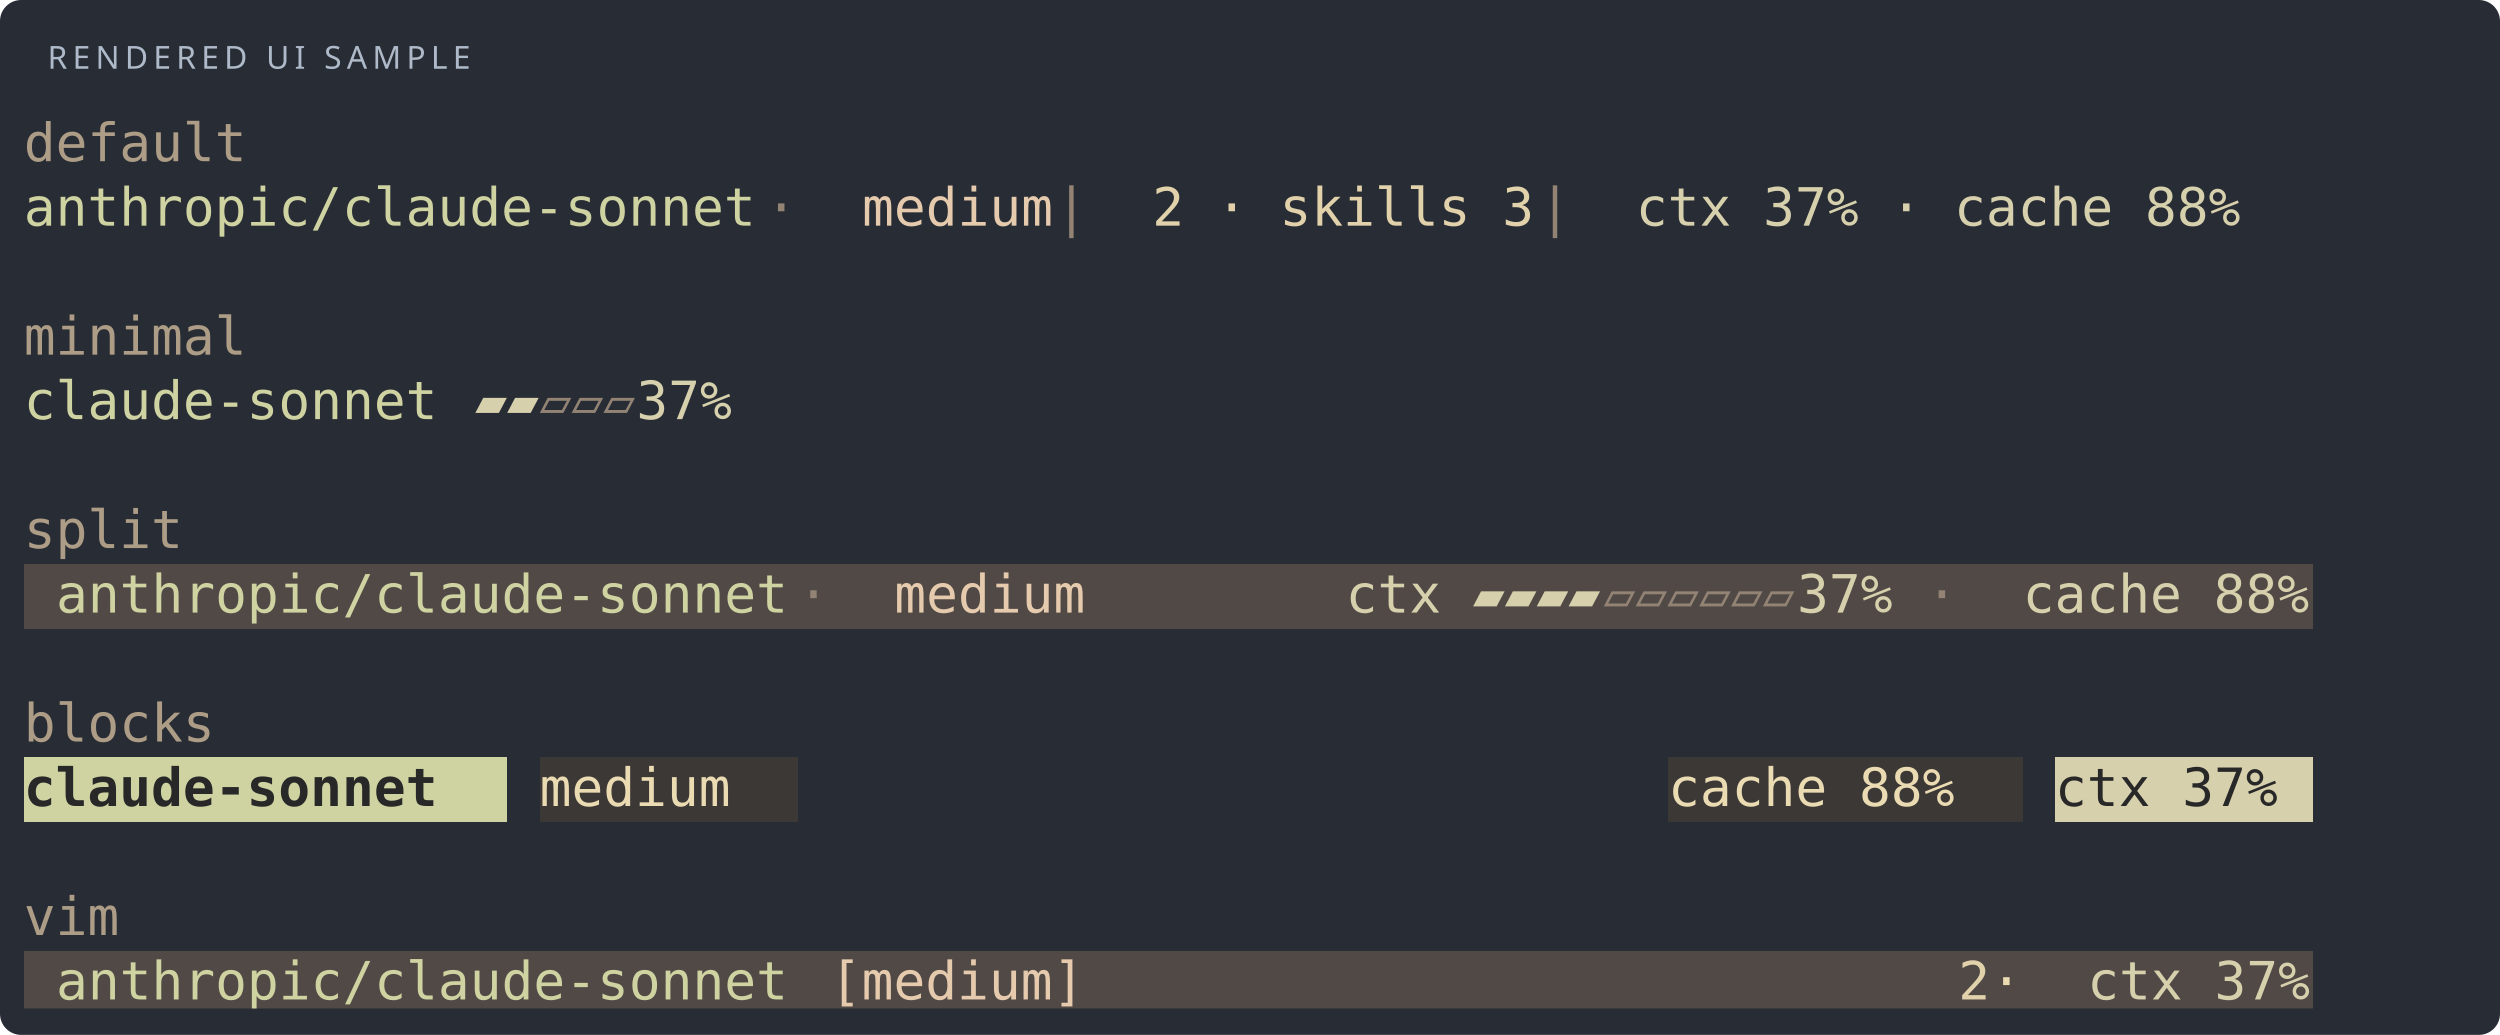
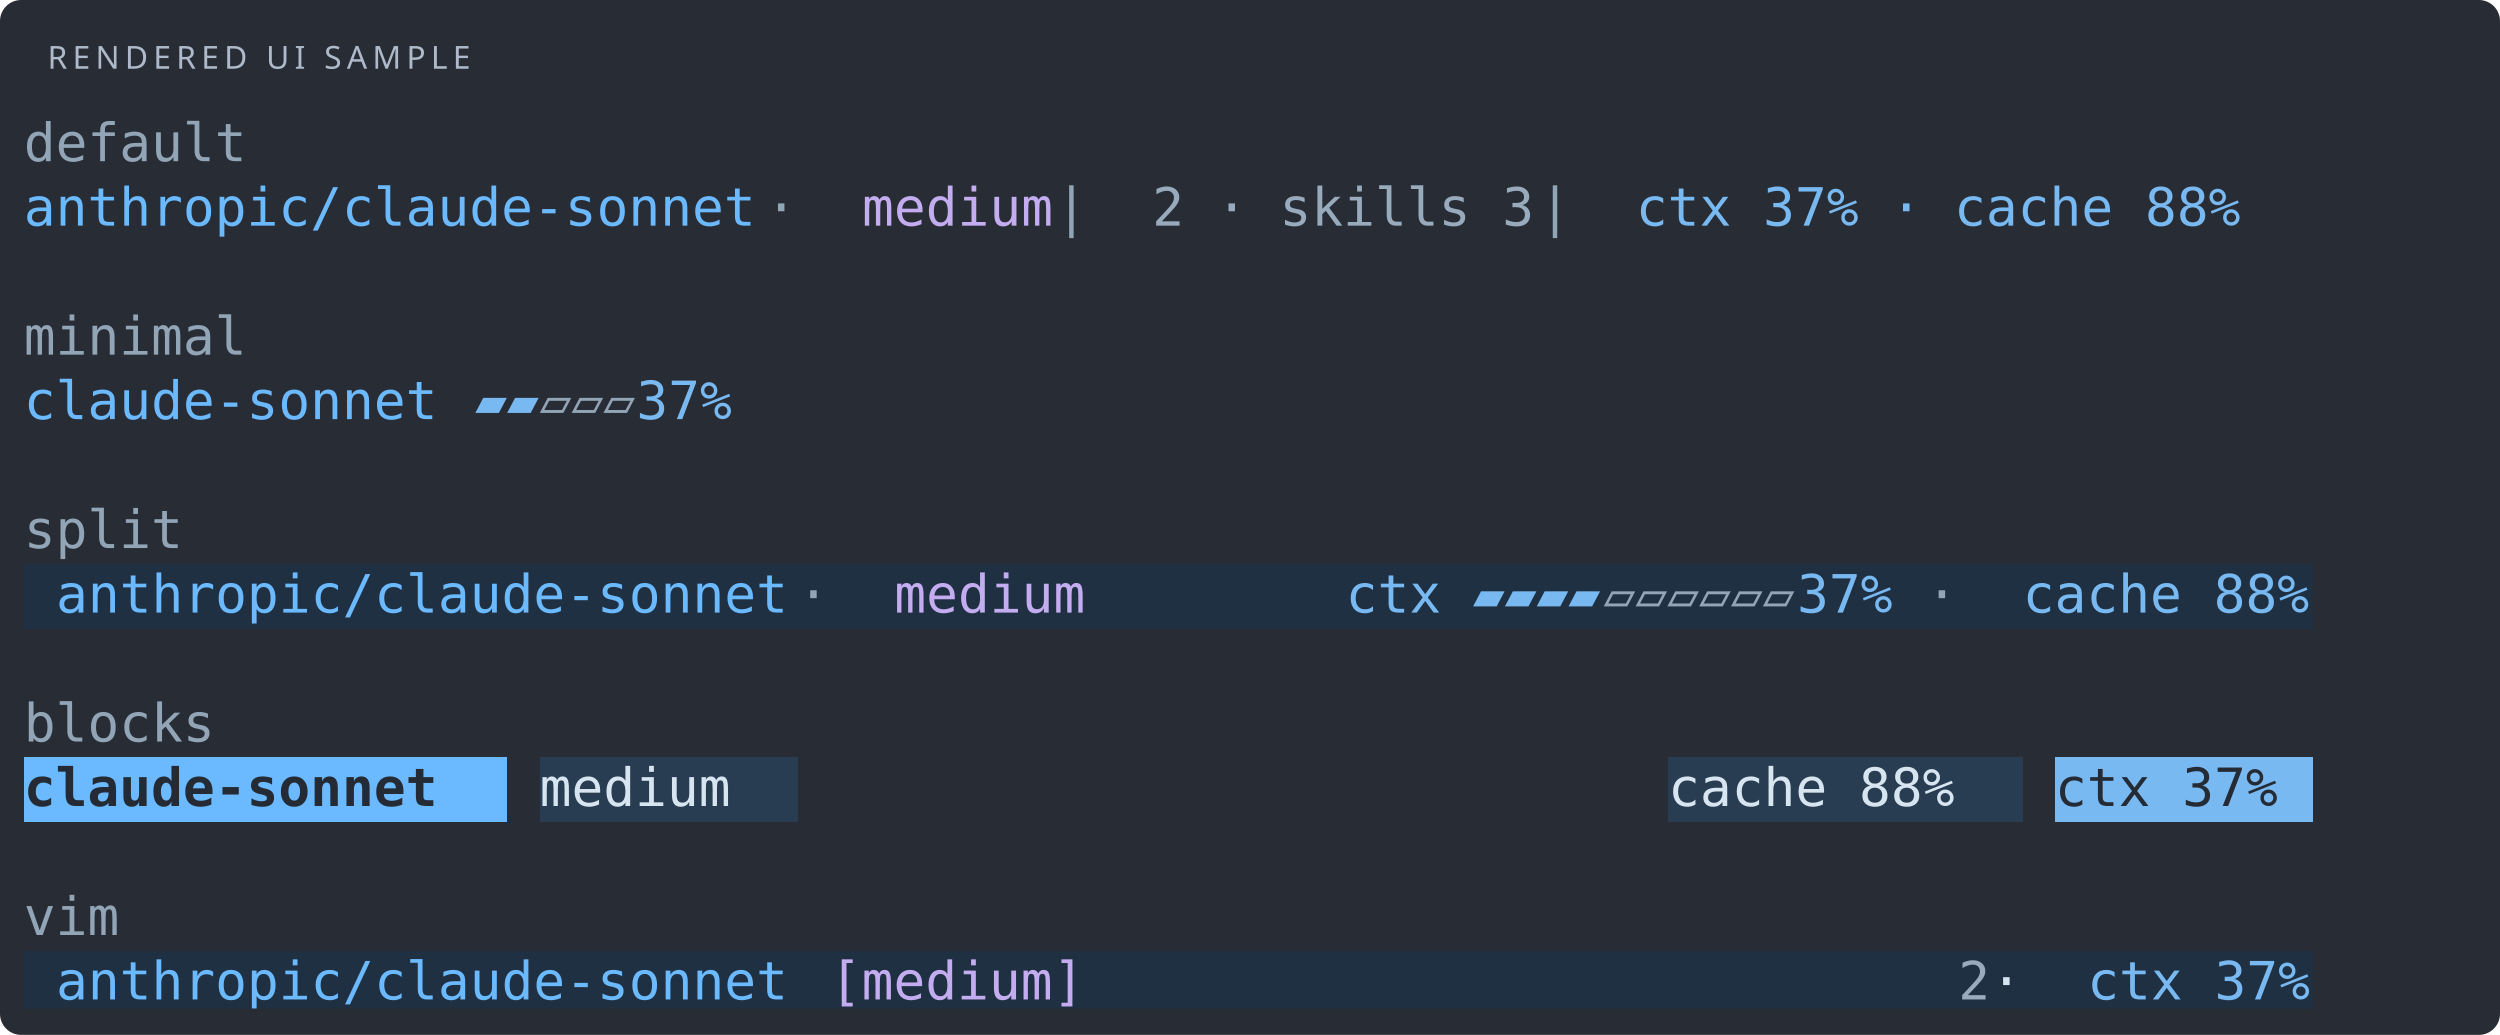
<svg xmlns="http://www.w3.org/2000/svg" viewBox="0 0 946 391.6">
  <style>
.appearance-statusbars-matrix {font-family:monospace;font-size:20px;line-height:24.4px}
- .appearance-statusbars-r1 { fill: #ad9d87 }
+ .appearance-statusbars-r1 { fill: #91a5b7 }
.appearance-statusbars-r2 { fill: #abb2bf }
- .appearance-statusbars-r3 { fill: #cfd3a2 }
- .appearance-statusbars-r4 { fill: #928374 }
- .appearance-statusbars-r5 { fill: #e6caad }
- .appearance-statusbars-r6 { fill: #e2d2ac }
- .appearance-statusbars-r7 { fill: #d6d0ad }
- .appearance-statusbars-r8 { fill: #ebdbb2 }
- .appearance-statusbars-r9 { fill: #282828;font-weight: bold }
- .appearance-statusbars-r10 { fill: #282828 }
+ .appearance-statusbars-r3 { fill: #6bb9ff }
+ .appearance-statusbars-r4 { fill: #c4acf0 }
+ .appearance-statusbars-r5 { fill: #98abbd }
+ .appearance-statusbars-r6 { fill: #79b9f2 }
+ .appearance-statusbars-r7 { fill: #d7e5f1 }
+ .appearance-statusbars-r8 { fill: #242b35;font-weight: bold }
+ .appearance-statusbars-r9 { fill: #242b35 }
</style>
  <defs>
    <clipPath id="appearance-statusbars-clip-terminal">
      <rect width="926.2" height="340.6" />
    </clipPath>
    <clipPath id="appearance-statusbars-line-0">
      <rect x="0" y="1.5" width="927.2" height="24.65" />
    </clipPath>
    <clipPath id="appearance-statusbars-line-1">
      <rect x="0" y="25.9" width="927.2" height="24.65" />
    </clipPath>
    <clipPath id="appearance-statusbars-line-2">
      <rect x="0" y="50.3" width="927.2" height="24.65" />
    </clipPath>
    <clipPath id="appearance-statusbars-line-3">
      <rect x="0" y="74.7" width="927.2" height="24.65" />
    </clipPath>
    <clipPath id="appearance-statusbars-line-4">
      <rect x="0" y="99.1" width="927.2" height="24.65" />
    </clipPath>
    <clipPath id="appearance-statusbars-line-5">
      <rect x="0" y="123.5" width="927.2" height="24.65" />
    </clipPath>
    <clipPath id="appearance-statusbars-line-6">
      <rect x="0" y="147.9" width="927.2" height="24.65" />
    </clipPath>
    <clipPath id="appearance-statusbars-line-7">
      <rect x="0" y="172.3" width="927.2" height="24.65" />
    </clipPath>
    <clipPath id="appearance-statusbars-line-8">
      <rect x="0" y="196.7" width="927.2" height="24.65" />
    </clipPath>
    <clipPath id="appearance-statusbars-line-9">
      <rect x="0" y="221.1" width="927.2" height="24.65" />
    </clipPath>
    <clipPath id="appearance-statusbars-line-10">
      <rect x="0" y="245.5" width="927.2" height="24.65" />
    </clipPath>
    <clipPath id="appearance-statusbars-line-11">
      <rect x="0" y="269.9" width="927.2" height="24.65" />
    </clipPath>
    <clipPath id="appearance-statusbars-line-12">
      <rect x="0" y="294.3" width="927.2" height="24.65" />
    </clipPath>
  </defs>
  <rect width="946" height="391.6" rx="8" fill="#282c34" />
  <text x="18" y="26" fill="#aebac9" font-family="sans-serif" font-size="12" letter-spacing="2">RENDERED UI SAMPLE</text>
  <g transform="translate(9, 41)" clip-path="url(#appearance-statusbars-clip-terminal)">
-     <rect fill="#504945" x="0" y="172.3" width="12.2" height="24.65" shape-rendering="crispEdges" />
-     <rect fill="#504945" x="12.2" y="172.3" width="280.6" height="24.65" shape-rendering="crispEdges" />
-     <rect fill="#504945" x="292.8" y="172.3" width="36.6" height="24.65" shape-rendering="crispEdges" />
-     <rect fill="#504945" x="329.4" y="172.3" width="73.2" height="24.65" shape-rendering="crispEdges" />
-     <rect fill="#504945" x="402.6" y="172.3" width="97.6" height="24.65" shape-rendering="crispEdges" />
-     <rect fill="#504945" x="500.2" y="172.3" width="97.6" height="24.65" shape-rendering="crispEdges" />
-     <rect fill="#504945" x="597.8" y="172.3" width="73.2" height="24.65" shape-rendering="crispEdges" />
-     <rect fill="#504945" x="671" y="172.3" width="48.8" height="24.65" shape-rendering="crispEdges" />
-     <rect fill="#504945" x="719.8" y="172.3" width="36.6" height="24.65" shape-rendering="crispEdges" />
-     <rect fill="#504945" x="756.4" y="172.3" width="109.8" height="24.65" shape-rendering="crispEdges" />
-     <rect fill="#cfd3a2" x="0" y="245.5" width="183" height="24.65" shape-rendering="crispEdges" />
-     <rect fill="#3c3836" x="195.2" y="245.5" width="97.6" height="24.65" shape-rendering="crispEdges" />
-     <rect fill="#3c3836" x="622.2" y="245.5" width="134.2" height="24.65" shape-rendering="crispEdges" />
-     <rect fill="#d6d0ad" x="768.6" y="245.5" width="97.6" height="24.65" shape-rendering="crispEdges" />
-     <rect fill="#504945" x="0" y="318.7" width="12.2" height="24.65" shape-rendering="crispEdges" />
-     <rect fill="#504945" x="12.2" y="318.7" width="280.6" height="24.65" shape-rendering="crispEdges" />
-     <rect fill="#504945" x="292.8" y="318.7" width="12.2" height="24.65" shape-rendering="crispEdges" />
-     <rect fill="#504945" x="305" y="318.7" width="97.6" height="24.65" shape-rendering="crispEdges" />
-     <rect fill="#504945" x="402.6" y="318.7" width="329.4" height="24.65" shape-rendering="crispEdges" />
-     <rect fill="#504945" x="732" y="318.7" width="12.2" height="24.65" shape-rendering="crispEdges" />
-     <rect fill="#504945" x="744.2" y="318.7" width="36.6" height="24.65" shape-rendering="crispEdges" />
-     <rect fill="#504945" x="780.8" y="318.7" width="85.4" height="24.65" shape-rendering="crispEdges" />
+     <rect fill="#1f3042" x="0" y="172.3" width="12.2" height="24.65" shape-rendering="crispEdges" />
+     <rect fill="#1f3042" x="12.2" y="172.3" width="280.6" height="24.65" shape-rendering="crispEdges" />
+     <rect fill="#1f3042" x="292.8" y="172.3" width="36.6" height="24.65" shape-rendering="crispEdges" />
+     <rect fill="#1f3042" x="329.4" y="172.3" width="73.2" height="24.65" shape-rendering="crispEdges" />
+     <rect fill="#1f3042" x="402.6" y="172.3" width="97.6" height="24.65" shape-rendering="crispEdges" />
+     <rect fill="#1f3042" x="500.2" y="172.3" width="97.6" height="24.65" shape-rendering="crispEdges" />
+     <rect fill="#1f3042" x="597.8" y="172.3" width="73.2" height="24.65" shape-rendering="crispEdges" />
+     <rect fill="#1f3042" x="671" y="172.3" width="48.8" height="24.65" shape-rendering="crispEdges" />
+     <rect fill="#1f3042" x="719.8" y="172.3" width="36.6" height="24.65" shape-rendering="crispEdges" />
+     <rect fill="#1f3042" x="756.4" y="172.3" width="109.8" height="24.65" shape-rendering="crispEdges" />
+     <rect fill="#6bb9ff" x="0" y="245.5" width="183" height="24.65" shape-rendering="crispEdges" />
+     <rect fill="#293d52" x="195.2" y="245.5" width="97.6" height="24.65" shape-rendering="crispEdges" />
+     <rect fill="#293d52" x="622.2" y="245.5" width="134.2" height="24.65" shape-rendering="crispEdges" />
+     <rect fill="#79b9f2" x="768.6" y="245.5" width="97.6" height="24.65" shape-rendering="crispEdges" />
+     <rect fill="#1f3042" x="0" y="318.7" width="12.2" height="24.65" shape-rendering="crispEdges" />
+     <rect fill="#1f3042" x="12.2" y="318.7" width="280.6" height="24.65" shape-rendering="crispEdges" />
+     <rect fill="#1f3042" x="292.8" y="318.7" width="12.2" height="24.65" shape-rendering="crispEdges" />
+     <rect fill="#1f3042" x="305" y="318.7" width="97.6" height="24.65" shape-rendering="crispEdges" />
+     <rect fill="#1f3042" x="402.6" y="318.7" width="329.4" height="24.65" shape-rendering="crispEdges" />
+     <rect fill="#1f3042" x="732" y="318.7" width="12.2" height="24.65" shape-rendering="crispEdges" />
+     <rect fill="#1f3042" x="744.2" y="318.7" width="36.6" height="24.65" shape-rendering="crispEdges" />
+     <rect fill="#1f3042" x="780.8" y="318.7" width="85.4" height="24.65" shape-rendering="crispEdges" />
    <g class="appearance-statusbars-matrix">
      <text class="appearance-statusbars-r1" x="0" y="20" textLength="85.4" clip-path="url(#appearance-statusbars-line-0)">default</text>
      <text class="appearance-statusbars-r2" x="927.2" y="20" textLength="12.2" clip-path="url(#appearance-statusbars-line-0)">
</text>
      <text class="appearance-statusbars-r3" x="0" y="44.4" textLength="280.6" clip-path="url(#appearance-statusbars-line-1)">anthropic/claude-sonnet</text>
-       <text class="appearance-statusbars-r4" x="280.6" y="44.4" textLength="36.6" clip-path="url(#appearance-statusbars-line-1)"> · </text>
-       <text class="appearance-statusbars-r5" x="317.2" y="44.4" textLength="73.2" clip-path="url(#appearance-statusbars-line-1)">medium</text>
-       <text class="appearance-statusbars-r4" x="390.4" y="44.4" textLength="36.6" clip-path="url(#appearance-statusbars-line-1)"> | </text>
-       <text class="appearance-statusbars-r6" x="427" y="44.4" textLength="146.4" clip-path="url(#appearance-statusbars-line-1)">2 · skills 3</text>
-       <text class="appearance-statusbars-r4" x="573.4" y="44.4" textLength="36.6" clip-path="url(#appearance-statusbars-line-1)"> | </text>
-       <text class="appearance-statusbars-r7" x="610" y="44.4" textLength="231.8" clip-path="url(#appearance-statusbars-line-1)">ctx 37% · cache 88%</text>
+       <text class="appearance-statusbars-r1" x="280.6" y="44.4" textLength="36.6" clip-path="url(#appearance-statusbars-line-1)"> · </text>
+       <text class="appearance-statusbars-r4" x="317.2" y="44.4" textLength="73.2" clip-path="url(#appearance-statusbars-line-1)">medium</text>
+       <text class="appearance-statusbars-r1" x="390.4" y="44.4" textLength="36.6" clip-path="url(#appearance-statusbars-line-1)"> | </text>
+       <text class="appearance-statusbars-r5" x="427" y="44.4" textLength="146.4" clip-path="url(#appearance-statusbars-line-1)">2 · skills 3</text>
+       <text class="appearance-statusbars-r1" x="573.4" y="44.4" textLength="36.6" clip-path="url(#appearance-statusbars-line-1)"> | </text>
+       <text class="appearance-statusbars-r6" x="610" y="44.4" textLength="231.8" clip-path="url(#appearance-statusbars-line-1)">ctx 37% · cache 88%</text>
      <text class="appearance-statusbars-r2" x="927.2" y="44.4" textLength="12.2" clip-path="url(#appearance-statusbars-line-1)">
</text>
      <text class="appearance-statusbars-r2" x="927.2" y="68.8" textLength="12.2" clip-path="url(#appearance-statusbars-line-2)">
</text>
      <text class="appearance-statusbars-r1" x="0" y="93.2" textLength="85.4" clip-path="url(#appearance-statusbars-line-3)">minimal</text>
      <text class="appearance-statusbars-r2" x="927.2" y="93.2" textLength="12.2" clip-path="url(#appearance-statusbars-line-3)">
</text>
      <text class="appearance-statusbars-r3" x="0" y="117.6" textLength="158.6" clip-path="url(#appearance-statusbars-line-4)">claude-sonnet</text>
-       <text class="appearance-statusbars-r7" x="170.8" y="117.6" textLength="24.4" clip-path="url(#appearance-statusbars-line-4)">▰▰</text>
-       <text class="appearance-statusbars-r4" x="195.2" y="117.6" textLength="36.6" clip-path="url(#appearance-statusbars-line-4)">▱▱▱</text>
-       <text class="appearance-statusbars-r7" x="231.8" y="117.6" textLength="48.8" clip-path="url(#appearance-statusbars-line-4)"> 37%</text>
+       <text class="appearance-statusbars-r6" x="170.8" y="117.6" textLength="24.4" clip-path="url(#appearance-statusbars-line-4)">▰▰</text>
+       <text class="appearance-statusbars-r1" x="195.2" y="117.6" textLength="36.6" clip-path="url(#appearance-statusbars-line-4)">▱▱▱</text>
+       <text class="appearance-statusbars-r6" x="231.8" y="117.6" textLength="48.8" clip-path="url(#appearance-statusbars-line-4)"> 37%</text>
      <text class="appearance-statusbars-r2" x="927.2" y="117.6" textLength="12.2" clip-path="url(#appearance-statusbars-line-4)">
</text>
      <text class="appearance-statusbars-r2" x="927.2" y="142" textLength="12.2" clip-path="url(#appearance-statusbars-line-5)">
</text>
      <text class="appearance-statusbars-r1" x="0" y="166.4" textLength="61" clip-path="url(#appearance-statusbars-line-6)">split</text>
      <text class="appearance-statusbars-r2" x="927.2" y="166.4" textLength="12.2" clip-path="url(#appearance-statusbars-line-6)">
</text>
      <text class="appearance-statusbars-r3" x="12.2" y="190.8" textLength="280.6" clip-path="url(#appearance-statusbars-line-7)">anthropic/claude-sonnet</text>
-       <text class="appearance-statusbars-r4" x="292.8" y="190.8" textLength="36.6" clip-path="url(#appearance-statusbars-line-7)"> · </text>
-       <text class="appearance-statusbars-r5" x="329.4" y="190.8" textLength="73.2" clip-path="url(#appearance-statusbars-line-7)">medium</text>
-       <text class="appearance-statusbars-r7" x="500.2" y="190.8" textLength="97.6" clip-path="url(#appearance-statusbars-line-7)">ctx ▰▰▰▰</text>
-       <text class="appearance-statusbars-r4" x="597.8" y="190.8" textLength="73.2" clip-path="url(#appearance-statusbars-line-7)">▱▱▱▱▱▱</text>
-       <text class="appearance-statusbars-r7" x="671" y="190.8" textLength="48.8" clip-path="url(#appearance-statusbars-line-7)"> 37%</text>
-       <text class="appearance-statusbars-r4" x="719.8" y="190.8" textLength="36.6" clip-path="url(#appearance-statusbars-line-7)"> · </text>
-       <text class="appearance-statusbars-r7" x="756.4" y="190.8" textLength="109.8" clip-path="url(#appearance-statusbars-line-7)">cache 88%</text>
+       <text class="appearance-statusbars-r1" x="292.8" y="190.8" textLength="36.6" clip-path="url(#appearance-statusbars-line-7)"> · </text>
+       <text class="appearance-statusbars-r4" x="329.4" y="190.8" textLength="73.2" clip-path="url(#appearance-statusbars-line-7)">medium</text>
+       <text class="appearance-statusbars-r6" x="500.2" y="190.8" textLength="97.6" clip-path="url(#appearance-statusbars-line-7)">ctx ▰▰▰▰</text>
+       <text class="appearance-statusbars-r1" x="597.8" y="190.8" textLength="73.2" clip-path="url(#appearance-statusbars-line-7)">▱▱▱▱▱▱</text>
+       <text class="appearance-statusbars-r6" x="671" y="190.8" textLength="48.8" clip-path="url(#appearance-statusbars-line-7)"> 37%</text>
+       <text class="appearance-statusbars-r1" x="719.8" y="190.8" textLength="36.6" clip-path="url(#appearance-statusbars-line-7)"> · </text>
+       <text class="appearance-statusbars-r6" x="756.4" y="190.8" textLength="109.8" clip-path="url(#appearance-statusbars-line-7)">cache 88%</text>
      <text class="appearance-statusbars-r2" x="927.2" y="190.8" textLength="12.2" clip-path="url(#appearance-statusbars-line-7)">
</text>
      <text class="appearance-statusbars-r2" x="927.2" y="215.2" textLength="12.2" clip-path="url(#appearance-statusbars-line-8)">
</text>
      <text class="appearance-statusbars-r1" x="0" y="239.6" textLength="73.2" clip-path="url(#appearance-statusbars-line-9)">blocks</text>
      <text class="appearance-statusbars-r2" x="927.2" y="239.6" textLength="12.2" clip-path="url(#appearance-statusbars-line-9)">
</text>
-       <text class="appearance-statusbars-r9" x="0" y="264" textLength="183" clip-path="url(#appearance-statusbars-line-10)"> claude-sonnet </text>
-       <text class="appearance-statusbars-r8" x="195.2" y="264" textLength="97.6" clip-path="url(#appearance-statusbars-line-10)"> medium </text>
-       <text class="appearance-statusbars-r8" x="622.2" y="264" textLength="134.2" clip-path="url(#appearance-statusbars-line-10)"> cache 88% </text>
-       <text class="appearance-statusbars-r10" x="768.6" y="264" textLength="97.6" clip-path="url(#appearance-statusbars-line-10)"> ctx 37%</text>
+       <text class="appearance-statusbars-r8" x="0" y="264" textLength="183" clip-path="url(#appearance-statusbars-line-10)"> claude-sonnet </text>
+       <text class="appearance-statusbars-r7" x="195.2" y="264" textLength="97.6" clip-path="url(#appearance-statusbars-line-10)"> medium </text>
+       <text class="appearance-statusbars-r7" x="622.2" y="264" textLength="134.2" clip-path="url(#appearance-statusbars-line-10)"> cache 88% </text>
+       <text class="appearance-statusbars-r9" x="768.6" y="264" textLength="97.6" clip-path="url(#appearance-statusbars-line-10)"> ctx 37%</text>
      <text class="appearance-statusbars-r2" x="927.2" y="264" textLength="12.2" clip-path="url(#appearance-statusbars-line-10)">
</text>
      <text class="appearance-statusbars-r2" x="927.2" y="288.4" textLength="12.2" clip-path="url(#appearance-statusbars-line-11)">
</text>
      <text class="appearance-statusbars-r1" x="0" y="312.8" textLength="36.6" clip-path="url(#appearance-statusbars-line-12)">vim</text>
      <text class="appearance-statusbars-r2" x="927.2" y="312.8" textLength="12.2" clip-path="url(#appearance-statusbars-line-12)">
</text>
      <text class="appearance-statusbars-r3" x="12.2" y="337.2" textLength="280.6" clip-path="url(#appearance-statusbars-line-13)">anthropic/claude-sonnet</text>
-       <text class="appearance-statusbars-r5" x="305" y="337.2" textLength="97.6" clip-path="url(#appearance-statusbars-line-13)">[medium]</text>
-       <text class="appearance-statusbars-r6" x="732" y="337.2" textLength="12.2" clip-path="url(#appearance-statusbars-line-13)">2</text>
-       <text class="appearance-statusbars-r8" x="744.2" y="337.2" textLength="36.6" clip-path="url(#appearance-statusbars-line-13)"> · </text>
-       <text class="appearance-statusbars-r7" x="780.8" y="337.2" textLength="85.4" clip-path="url(#appearance-statusbars-line-13)">ctx 37%</text>
+       <text class="appearance-statusbars-r4" x="305" y="337.2" textLength="97.6" clip-path="url(#appearance-statusbars-line-13)">[medium]</text>
+       <text class="appearance-statusbars-r5" x="732" y="337.2" textLength="12.2" clip-path="url(#appearance-statusbars-line-13)">2</text>
+       <text class="appearance-statusbars-r7" x="744.2" y="337.2" textLength="36.6" clip-path="url(#appearance-statusbars-line-13)"> · </text>
+       <text class="appearance-statusbars-r6" x="780.8" y="337.2" textLength="85.4" clip-path="url(#appearance-statusbars-line-13)">ctx 37%</text>
      <text class="appearance-statusbars-r2" x="927.2" y="337.2" textLength="12.2" clip-path="url(#appearance-statusbars-line-13)">
</text>
    </g>
  </g>
</svg>
